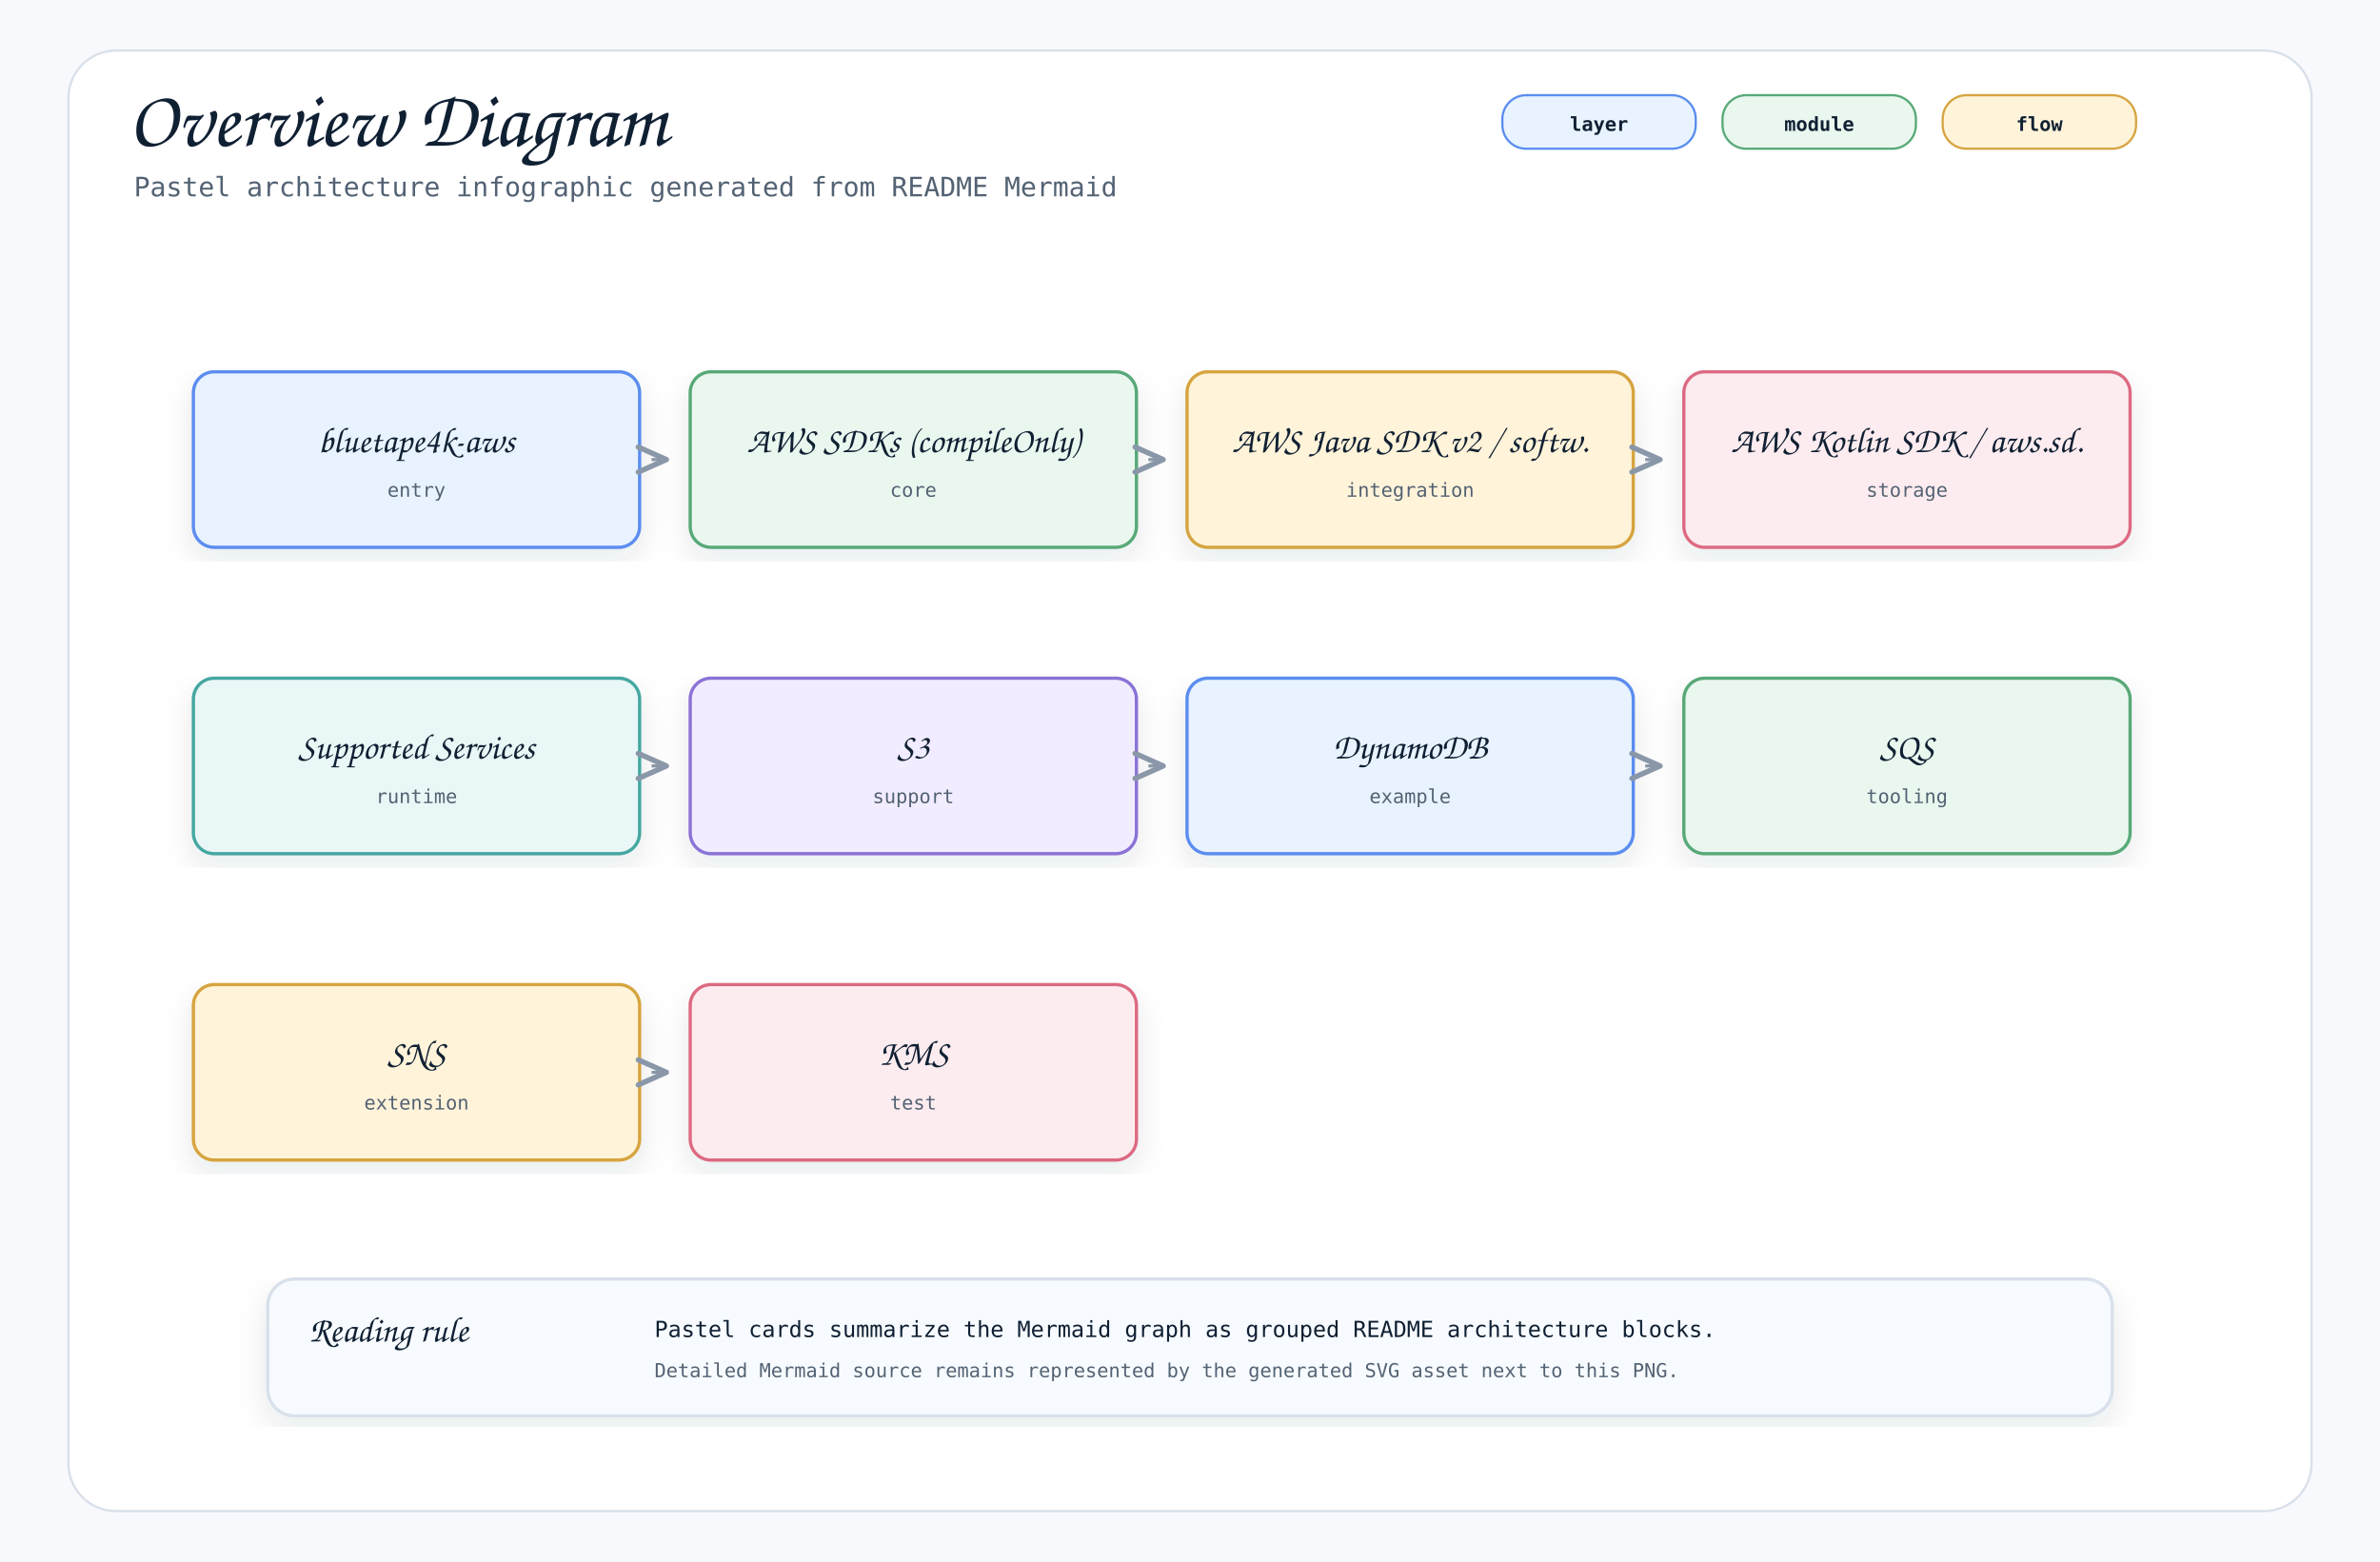
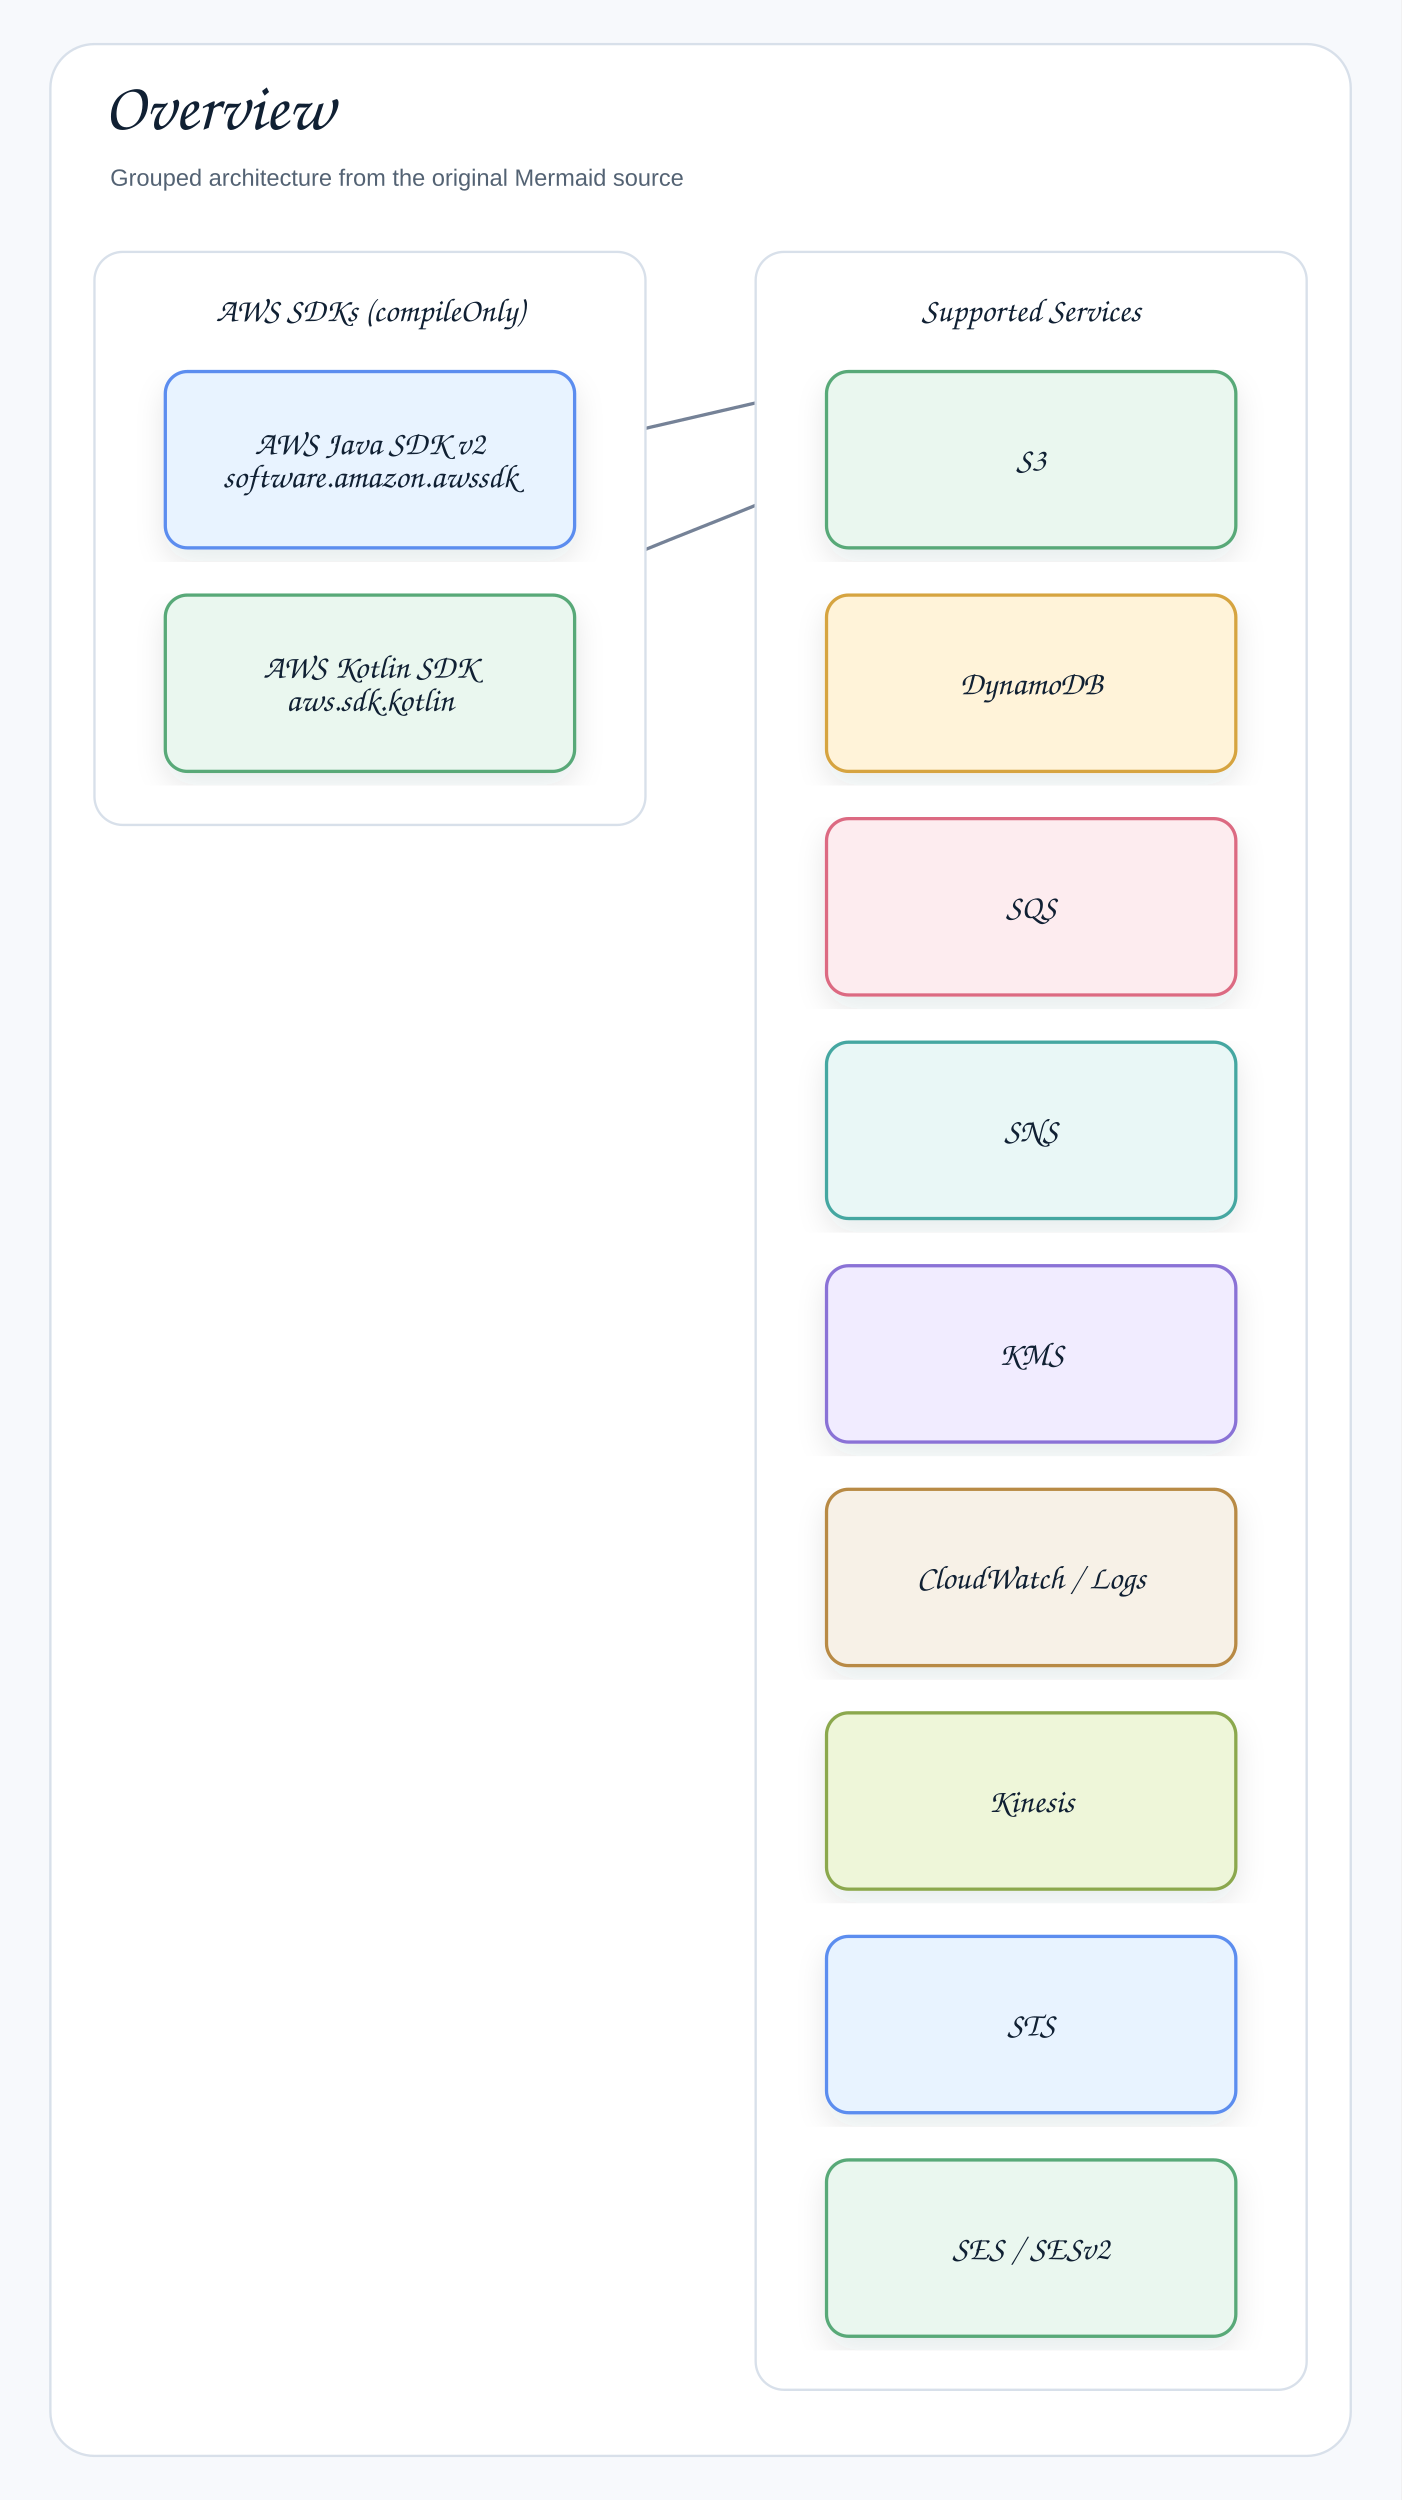
- <svg xmlns="http://www.w3.org/2000/svg" width="1600" height="1050" viewBox="0 0 1600 1050" role="img" aria-label="Overview Diagram">
+ <svg xmlns="http://www.w3.org/2000/svg" width="890" height="1588" viewBox="0 0 890 1588" role="img" aria-label="Overview">
  <defs>
    <filter id="shadow" x="-8%" y="-8%" width="116%" height="116%">
-       <feDropShadow dx="0" dy="8" stdDeviation="10" flood-color="#1f2937" flood-opacity="0.10" />
+       <feDropShadow dx="0" dy="8" stdDeviation="9" flood-color="#1f2937" flood-opacity="0.10" />
    </filter>
    <marker id="openArrow" markerWidth="12" markerHeight="10" refX="10" refY="5" orient="auto" markerUnits="strokeWidth">
-       <path d="M 1 1 L 10 5 L 1 9" fill="none" stroke="#8a97a8" stroke-width="1.7" stroke-linecap="round" stroke-linejoin="round" />
+       <path d="M 1 1 L 10 5 L 1 9" fill="none" stroke="#758297" stroke-width="1.8" stroke-linecap="round" stroke-linejoin="round" />
    </marker>
    <marker id="inherit" markerWidth="14" markerHeight="12" refX="12" refY="6" orient="auto" markerUnits="strokeWidth">
-       <path d="M 0 1 L 12 6 L 0 11 Z" fill="#ffffff" stroke="#8a97a8" stroke-width="1.7" />
+       <path d="M 0 1 L 12 6 L 0 11 Z" fill="#ffffff" stroke="#758297" stroke-width="1.8" />
    </marker>
    <style>
-     .canvas { fill: #f7f9fc; }
-     .frame { fill: #ffffff; stroke: #d8e0ea; stroke-width: 1.5; }
-     .title { font-family: "Architects Daughter", "Comic Mono", cursive; font-size: 54px; font-weight: 400; fill: #102033; }
-     .subtitle { font-family: "Comic Mono", "SFMono-Regular", Menlo, Consolas, monospace; font-size: 18px; fill: #536273; }
-     .label { font-family: "Architects Daughter", "Comic Mono", cursive; font-size: 30px; font-weight: 400; fill: #102033; }
-     .smallLabel { font-family: "Architects Daughter", "Comic Mono", cursive; font-size: 24px; font-weight: 400; fill: #102033; }
-     .mono { font-family: "Comic Mono", "SFMono-Regular", Menlo, Consolas, monospace; font-size: 15px; fill: #102033; }
-     .small { font-family: "Comic Mono", "SFMono-Regular", Menlo, Consolas, monospace; font-size: 13px; fill: #536273; }
-     .strong { font-family: "Comic Mono", "SFMono-Regular", Menlo, Consolas, monospace; font-size: 15px; font-weight: 700; fill: #102033; }
-     .card { stroke-width: 2.2; filter: url(#shadow); }
-     .line { stroke: #8a97a8; stroke-width: 2.1; fill: none; marker-end: url(#openArrow); }
-     .softLine { stroke: #8a97a8; stroke-width: 2.1; fill: none; }
-     .dashed { stroke: #8a97a8; stroke-width: 2.1; stroke-dasharray: 7 6; fill: none; marker-end: url(#openArrow); }
-     .inheritLine { stroke: #8a97a8; stroke-width: 2.2; fill: none; marker-end: url(#inherit); }
-     .implLine { stroke: #8a97a8; stroke-width: 2.2; stroke-dasharray: 8 7; fill: none; marker-end: url(#inherit); }
-     .compartment { stroke-width: 1.6; fill: none; }
-     .chip { stroke-width: 1.5; rx: 16; }
-     .chipText { font-family: "Comic Mono", "SFMono-Regular", Menlo, Consolas, monospace; font-size: 13px; font-weight: 700; fill: #102033; }
+     .canvas{fill:#f7f9fc}.frame{fill:#fff;stroke:#d8e0ea;stroke-width:1.5}
+     .title{font-family:"Architects Daughter","Comic Sans MS","Comic Sans",cursive;font-size:43px;font-weight:400;fill:#102033}
+     .subtitle{font-family:"Comic Sans MS","Comic Sans","Comic Neue",Arial,sans-serif;font-size:15px;font-weight:400;fill:#536273}
+     .label{font-family:"Architects Daughter","Comic Sans MS","Comic Sans",cursive;font-size:25px;font-weight:400;fill:#102033}
+     .smallLabel{font-family:"Architects Daughter","Comic Sans MS","Comic Sans",cursive;font-size:21px;font-weight:400;fill:#102033}
+     .mono{font-family:"Comic Sans MS","Comic Sans","Comic Neue",Arial,sans-serif;font-size:12px;font-weight:400;fill:#102033}
+     .small{font-family:"Comic Sans MS","Comic Sans","Comic Neue",Arial,sans-serif;font-size:12px;font-weight:400;fill:#536273}
+     .strong{font-family:"Comic Sans MS","Comic Sans","Comic Neue",Arial,sans-serif;font-size:13px;font-weight:400;fill:#102033}
+     .card{stroke-width:2.1;filter:url(#shadow)}.compartment{stroke-width:1.5;fill:none}
+     .line{stroke:#758297;stroke-width:2.1;fill:none;marker-end:url(#openArrow)}
+     .plainLine{stroke:#758297;stroke-width:2.1;fill:none}
+     .dashed{stroke:#758297;stroke-width:2.1;stroke-dasharray:7 6;fill:none;marker-end:url(#openArrow)}
+     .inheritLine{stroke:#758297;stroke-width:2.2;fill:none;marker-end:url(#inherit)}
+     .implLine{stroke:#758297;stroke-width:2.2;stroke-dasharray:8 7;fill:none;marker-end:url(#inherit)}
  </style>
  </defs>
-   <rect class="canvas" width="1600" height="1050" />
-   <rect class="frame" x="46" y="34" width="1508" height="982" rx="32" />
-   <text class="title" x="86" y="98">Overview Diagram</text>
-   <text class="subtitle" x="90" y="132">Pastel architecture infographic generated from README Mermaid</text>
-   <rect class="chip" x="1010" y="64" width="130" height="36" fill="#e8f3ff" stroke="#5b8def" />
-   <text class="chipText" x="1075" y="88" text-anchor="middle">layer</text>
-   <rect class="chip" x="1158" y="64" width="130" height="36" fill="#eaf7ef" stroke="#58a978" />
-   <text class="chipText" x="1223" y="88" text-anchor="middle">module</text>
-   <rect class="chip" x="1306" y="64" width="130" height="36" fill="#fff3d9" stroke="#d6a441" />
-   <text class="chipText" x="1371" y="88" text-anchor="middle">flow</text>
-   <g transform="translate(130,250)">
-     <rect class="card" x="0" y="0" width="300" height="118" rx="14" fill="#e8f3ff" stroke="#5b8def" />
-     <text class="smallLabel" x="150" y="54" text-anchor="middle">bluetape4k-aws</text>
-     <text class="small" x="150" y="84" text-anchor="middle">entry</text>
+   <rect class="canvas" width="890" height="1588" />
+   <rect class="frame" x="32" y="28" width="826" height="1532" rx="28" />
+   <text class="title" x="66" y="82">Overview</text>
+   <text class="subtitle" x="70" y="118">Grouped architecture from the original Mermaid source</text>
+   <path class="plainLine" d="M235 502 C235 335 655 335 655 168" />
+   <path class="plainLine" d="M235 360 C235 264 655 264 655 168" />
+   <g transform="translate(60,160)">
+     <rect x="0" y="0" width="350" height="364" rx="18" fill="#ffffff" stroke="#d8e0ea" stroke-width="1.5" />
+     <text class="smallLabel" x="175" y="44" text-anchor="middle">AWS SDKs (compileOnly)</text>
  </g>
-   <g transform="translate(464,250)">
-     <rect class="card" x="0" y="0" width="300" height="118" rx="14" fill="#eaf7ef" stroke="#58a978" />
-     <text class="smallLabel" x="150" y="54" text-anchor="middle">AWS SDKs (compileOnly)</text>
-     <text class="small" x="150" y="84" text-anchor="middle">core</text>
+   <g transform="translate(105,236)">
+     <rect class="card" x="0" y="0" width="260" height="112" rx="14" fill="#E8F3FF" stroke="#5B8DEF" />
+     <text class="smallLabel" x="130" y="52.5" text-anchor="middle">AWS Java SDK v2</text>
+     <text class="smallLabel" x="130" y="73.5" text-anchor="middle">software.amazon.awssdk</text>
  </g>
-   <path class="line" d="M438 309 L448 309" />
-   <g transform="translate(798,250)">
-     <rect class="card" x="0" y="0" width="300" height="118" rx="14" fill="#fff3d9" stroke="#d6a441" />
-     <text class="smallLabel" x="150" y="54" text-anchor="middle">AWS Java SDK v2 / softw.</text>
-     <text class="small" x="150" y="84" text-anchor="middle">integration</text>
+   <g transform="translate(105,378)">
+     <rect class="card" x="0" y="0" width="260" height="112" rx="14" fill="#EAF7EF" stroke="#58A978" />
+     <text class="smallLabel" x="130" y="52.5" text-anchor="middle">AWS Kotlin SDK</text>
+     <text class="smallLabel" x="130" y="73.5" text-anchor="middle">aws.sdk.kotlin</text>
  </g>
-   <path class="line" d="M772 309 L782 309" />
-   <g transform="translate(1132,250)">
-     <rect class="card" x="0" y="0" width="300" height="118" rx="14" fill="#fdecef" stroke="#dc6b82" />
-     <text class="smallLabel" x="150" y="54" text-anchor="middle">AWS Kotlin SDK / aws.sd.</text>
-     <text class="small" x="150" y="84" text-anchor="middle">storage</text>
+   <g transform="translate(480,160)">
+     <rect x="0" y="0" width="350" height="1358" rx="18" fill="#ffffff" stroke="#d8e0ea" stroke-width="1.5" />
+     <text class="smallLabel" x="175" y="44" text-anchor="middle">Supported Services</text>
  </g>
-   <path class="line" d="M1106 309 L1116 309" />
-   <g transform="translate(130,456)">
-     <rect class="card" x="0" y="0" width="300" height="118" rx="14" fill="#e9f7f6" stroke="#45a7a1" />
-     <text class="smallLabel" x="150" y="54" text-anchor="middle">Supported Services</text>
-     <text class="small" x="150" y="84" text-anchor="middle">runtime</text>
+   <g transform="translate(525,236)">
+     <rect class="card" x="0" y="0" width="260" height="112" rx="14" fill="#EAF7EF" stroke="#58A978" />
+     <text class="smallLabel" x="130" y="63" text-anchor="middle">S3</text>
  </g>
-   <g transform="translate(464,456)">
-     <rect class="card" x="0" y="0" width="300" height="118" rx="14" fill="#f1ecff" stroke="#8a72d6" />
-     <text class="smallLabel" x="150" y="54" text-anchor="middle">S3</text>
-     <text class="small" x="150" y="84" text-anchor="middle">support</text>
+   <g transform="translate(525,378)">
+     <rect class="card" x="0" y="0" width="260" height="112" rx="14" fill="#FFF3D9" stroke="#D6A441" />
+     <text class="smallLabel" x="130" y="63" text-anchor="middle">DynamoDB</text>
  </g>
-   <path class="line" d="M438 515 L448 515" />
-   <g transform="translate(798,456)">
-     <rect class="card" x="0" y="0" width="300" height="118" rx="14" fill="#e8f3ff" stroke="#5b8def" />
-     <text class="smallLabel" x="150" y="54" text-anchor="middle">DynamoDB</text>
-     <text class="small" x="150" y="84" text-anchor="middle">example</text>
+   <g transform="translate(525,520)">
+     <rect class="card" x="0" y="0" width="260" height="112" rx="14" fill="#FDECEF" stroke="#DC6B82" />
+     <text class="smallLabel" x="130" y="63" text-anchor="middle">SQS</text>
  </g>
-   <path class="line" d="M772 515 L782 515" />
-   <g transform="translate(1132,456)">
-     <rect class="card" x="0" y="0" width="300" height="118" rx="14" fill="#eaf7ef" stroke="#58a978" />
-     <text class="smallLabel" x="150" y="54" text-anchor="middle">SQS</text>
-     <text class="small" x="150" y="84" text-anchor="middle">tooling</text>
+   <g transform="translate(525,662)">
+     <rect class="card" x="0" y="0" width="260" height="112" rx="14" fill="#E9F7F6" stroke="#45A7A1" />
+     <text class="smallLabel" x="130" y="63" text-anchor="middle">SNS</text>
  </g>
-   <path class="line" d="M1106 515 L1116 515" />
-   <g transform="translate(130,662)">
-     <rect class="card" x="0" y="0" width="300" height="118" rx="14" fill="#fff3d9" stroke="#d6a441" />
-     <text class="smallLabel" x="150" y="54" text-anchor="middle">SNS</text>
-     <text class="small" x="150" y="84" text-anchor="middle">extension</text>
+   <g transform="translate(525,804)">
+     <rect class="card" x="0" y="0" width="260" height="112" rx="14" fill="#F1ECFF" stroke="#8A72D6" />
+     <text class="smallLabel" x="130" y="63" text-anchor="middle">KMS</text>
  </g>
-   <g transform="translate(464,662)">
-     <rect class="card" x="0" y="0" width="300" height="118" rx="14" fill="#fdecef" stroke="#dc6b82" />
-     <text class="smallLabel" x="150" y="54" text-anchor="middle">KMS</text>
-     <text class="small" x="150" y="84" text-anchor="middle">test</text>
+   <g transform="translate(525,946)">
+     <rect class="card" x="0" y="0" width="260" height="112" rx="14" fill="#F7F1E7" stroke="#B88A44" />
+     <text class="smallLabel" x="130" y="63" text-anchor="middle">CloudWatch / Logs</text>
  </g>
-   <path class="line" d="M438 721 L448 721" />
-   <g transform="translate(180,860)">
-     <rect class="card" x="0" y="0" width="1240" height="92" rx="18" fill="#f7fbff" stroke="#d8e0ea" />
-     <text class="smallLabel" x="28" y="42">Reading rule</text>
-     <text class="mono" x="260" y="39">Pastel cards summarize the Mermaid graph as grouped README architecture blocks.</text>
-     <text class="small" x="260" y="66">Detailed Mermaid source remains represented by the generated SVG asset next to this PNG.</text>
+   <g transform="translate(525,1088)">
+     <rect class="card" x="0" y="0" width="260" height="112" rx="14" fill="#EEF6D9" stroke="#8BA84D" />
+     <text class="smallLabel" x="130" y="63" text-anchor="middle">Kinesis</text>
+   </g>
+   <g transform="translate(525,1230)">
+     <rect class="card" x="0" y="0" width="260" height="112" rx="14" fill="#E8F3FF" stroke="#5B8DEF" />
+     <text class="smallLabel" x="130" y="63" text-anchor="middle">STS</text>
+   </g>
+   <g transform="translate(525,1372)">
+     <rect class="card" x="0" y="0" width="260" height="112" rx="14" fill="#EAF7EF" stroke="#58A978" />
+     <text class="smallLabel" x="130" y="63" text-anchor="middle">SES / SESv2</text>
  </g>
</svg>
